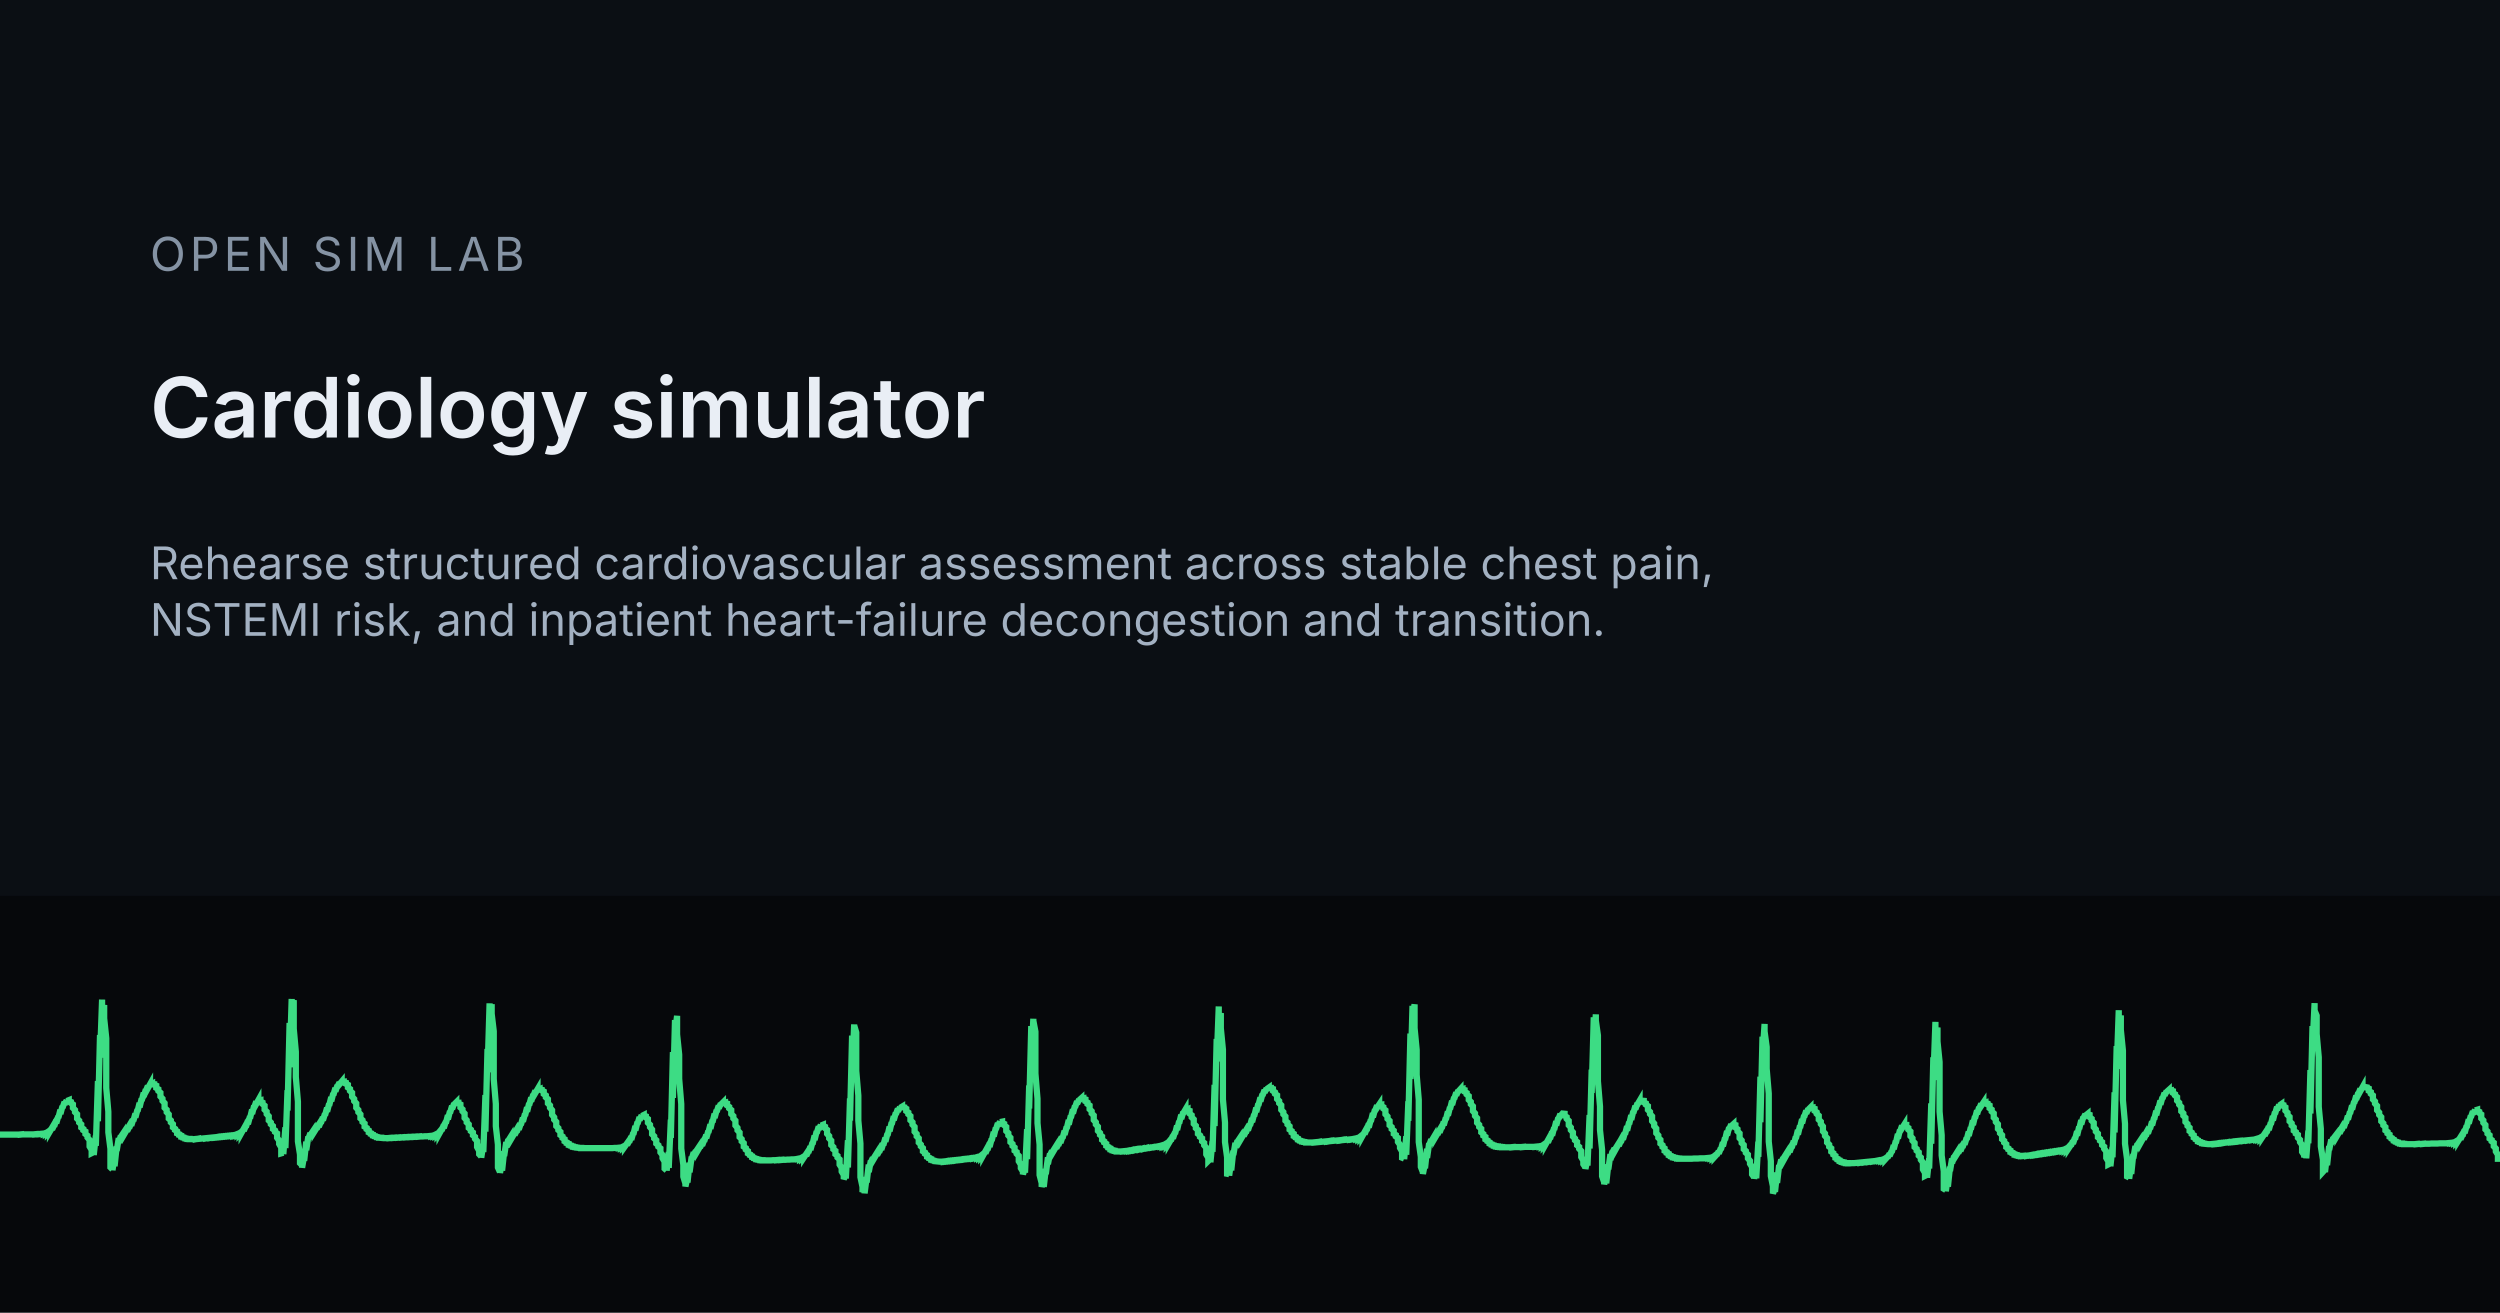
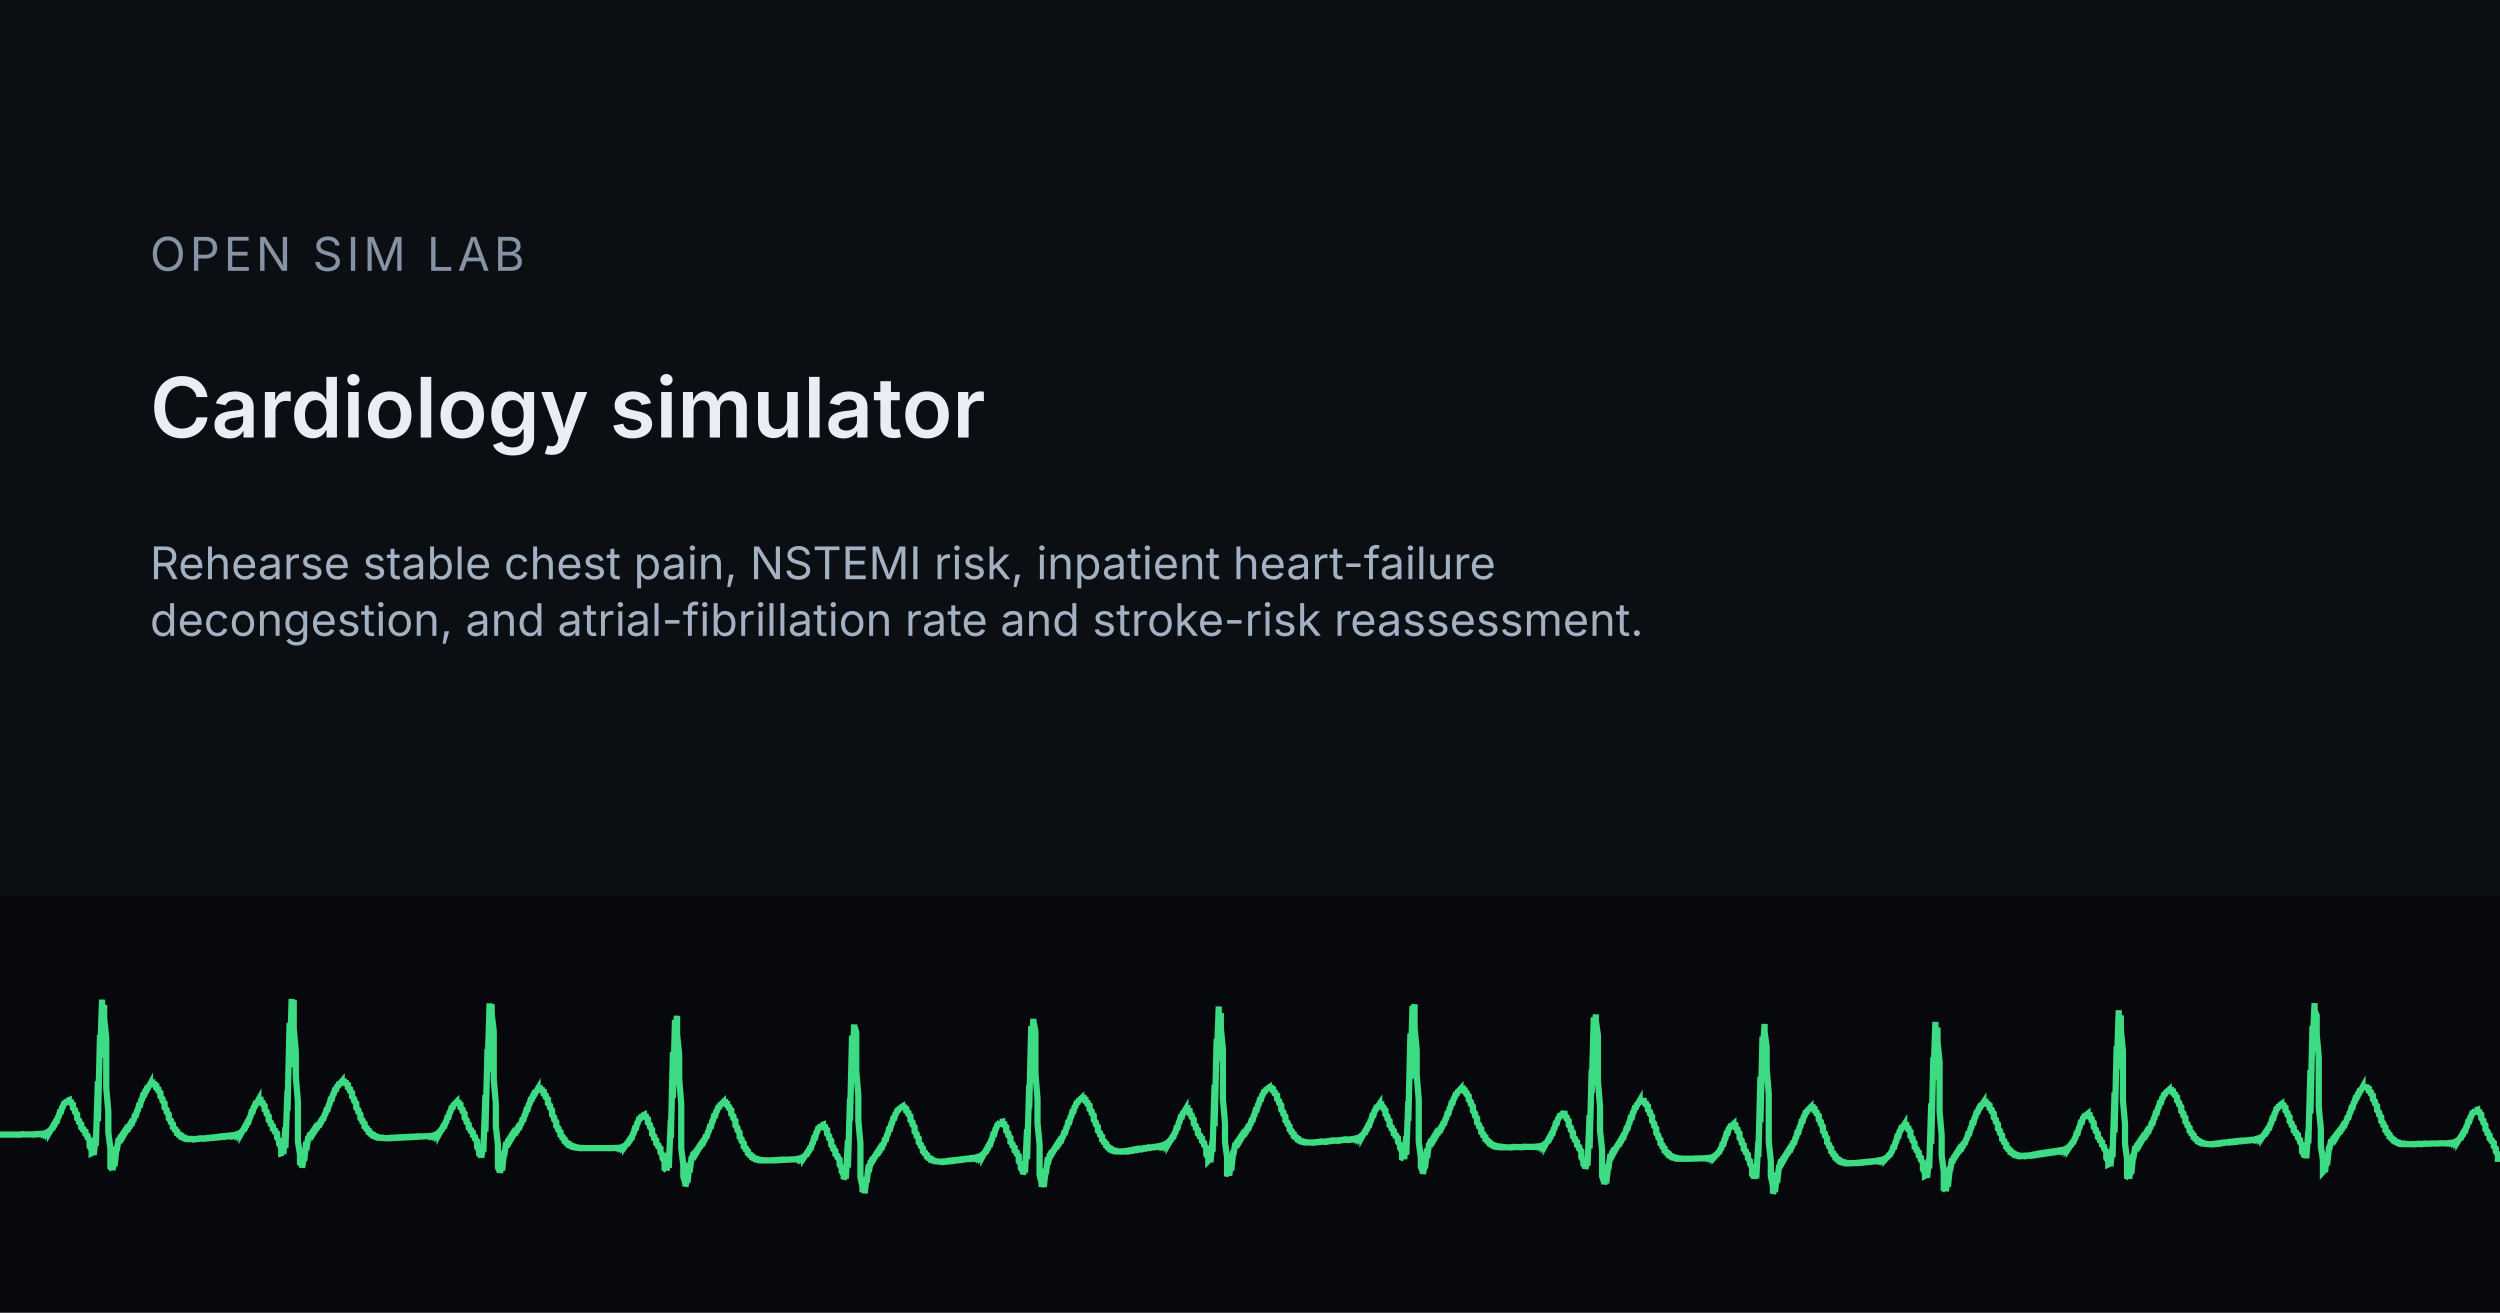
<svg xmlns="http://www.w3.org/2000/svg" width="1200" height="630" viewBox="0 0 1200 630">
  <rect width="1200" height="630" fill="#0B0F14" />
  <rect x="0" y="430" width="1200" height="200" fill="#06080B" />
  <g transform="translate(0 455)">
    <path d="M0 89.6 L0 89.6 L1 89.6 L1 89.6 L2 89.6 L2 89.6 L3 89.6 L3 89.6 L4 89.6 L4 89.6 L5 89.6 L5 89.6 L6 89.6 L6 89.6 L7 89.6 L7 89.6 L8 89.6 L8 89.6 L9 89.6 L9 89.6 L10 89.5 L10 89.6 L11 89.5 L11 89.5 L12 89.5 L12 89.5 L13 89.5 L13 89.5 L14 89.5 L14 89.5 L15 89.5 L15 89.5 L16 89.5 L16 89.5 L17 89.4 L17 89.5 L18 89.4 L18 89.4 L19 89.3 L19 89.4 L20 89.3 L20 89.3 L21 89.1 L21 89.2 L22 88.8 L22 89.0 L23 88.3 L23 88.7 L24 87.6 L24 88.0 L25 86.3 L25 87.2 L26 85.0 L26 85.7 L27 82.6 L27 84.2 L28 80.7 L28 81.6 L29 77.7 L29 79.7 L30 75.9 L30 76.8 L31 73.9 L31 75.1 L32 73.2 L32 73.5 L33 73.1 L33 73.5 L34 73.9 L34 74.4 L35 75.1 L35 76.8 L36 77.8 L36 78.8 L37 79.8 L37 81.9 L38 82.9 L38 83.8 L39 84.7 L39 86.2 L40 86.9 L40 87.5 L41 88.1 L41 89.3 L42 90.1 L42 91.0 L43 92.2 L43 95.3 L44 97.0 L44 98.5 L45 98.0 L45 99.4 L46 90.1 L46 95.0 L47 63.9 L47 83.2 L48 41.8 L48 52.7 L49 24.8 L49 32.7 L50 27.4 L50 33.8 L51 43.4 L51 67.2 L52 78.6 L52 88.5 L53 96.4 L53 105.3 L54 106.3 L54 106.7 L55 99.9 L55 104.8 L56 95.3 L56 97.4 L57 91.3 L57 93.5 L58 90.2 L58 90.7 L59 89.2 L59 89.8 L60 88.4 L60 88.8 L61 87.1 L61 88.0 L62 85.9 L62 86.5 L63 83.9 L63 85.3 L64 82.2 L64 83.1 L65 79.5 L65 81.4 L66 77.5 L66 78.5 L67 74.4 L67 76.5 L68 72.3 L68 73.4 L69 69.5 L69 71.4 L70 67.9 L70 68.7 L71 66.2 L71 67.3 L72 65.5 L72 65.7 L73 65.2 L73 65.3 L74 65.4 L74 65.7 L75 66.1 L75 67.2 L76 67.8 L76 68.6 L77 69.5 L77 71.3 L78 72.4 L78 73.4 L79 74.5 L79 76.7 L80 77.7 L80 78.8 L81 79.9 L81 81.9 L82 82.8 L82 83.7 L83 84.6 L83 86.1 L84 86.8 L84 87.4 L85 88.0 L85 89.0 L86 89.4 L86 89.8 L87 90.1 L87 90.7 L88 90.9 L88 91.1 L89 91.3 L89 91.5 L90 91.6 L90 91.7 L91 91.7 L91 91.8 L92 91.8 L92 91.8 L93 91.8 L93 91.8 L94 91.7 L94 91.8 L95 91.6 L95 91.7 L96 91.6 L96 91.6 L97 91.5 L97 91.5 L98 91.4 L98 91.4 L99 91.3 L99 91.4 L100 91.2 L100 91.2 L101 91.1 L101 91.2 L102 91.0 L102 91.0 L103 90.9 L103 91.0 L104 90.8 L104 90.9 L105 90.7 L105 90.8 L106 90.6 L106 90.7 L107 90.5 L107 90.6 L108 90.4 L108 90.5 L109 90.3 L109 90.4 L110 90.2 L110 90.3 L111 90.1 L111 90.2 L112 90.0 L112 90.1 L113 89.7 L113 89.9 L114 89.5 L114 89.6 L115 88.9 L115 89.3 L116 88.2 L116 88.6 L117 86.8 L117 87.8 L118 85.4 L118 86.1 L119 82.8 L119 84.6 L120 80.8 L120 81.8 L121 77.6 L121 79.7 L122 75.7 L122 76.6 L123 73.7 L123 74.9 L124 73.1 L124 73.3 L125 73.1 L125 73.7 L126 74.2 L126 74.9 L127 75.7 L127 77.6 L128 78.6 L128 79.7 L129 80.8 L129 82.8 L130 83.8 L130 84.6 L131 85.5 L131 86.9 L132 87.6 L132 88.3 L133 89.0 L133 91.1 L134 92.5 L134 94.1 L135 95.8 L135 98.6 L136 98.3 L136 99.0 L137 86.1 L137 96.1 L138 68.3 L138 78.1 L139 36.0 L139 57.3 L140 24.5 L140 28.4 L141 25.1 L141 38.8 L142 49.9 L142 62.0 L143 73.8 L143 92.9 L144 99.2 L144 103.3 L145 104.3 L145 105.5 L146 99.7 L146 102.2 L147 93.0 L147 97.1 L148 90.5 L148 91.6 L149 88.9 L149 89.8 L150 88.3 L150 88.6 L151 87.3 L151 88.0 L152 86.4 L152 86.9 L153 84.8 L153 85.9 L154 83.5 L154 84.2 L155 81.2 L155 82.8 L156 79.5 L156 80.4 L157 76.7 L157 78.6 L158 74.7 L158 75.7 L159 71.6 L159 73.6 L160 69.7 L160 70.7 L161 67.2 L161 68.9 L162 65.9 L162 66.5 L163 64.6 L163 65.4 L164 64.2 L164 64.3 L165 64.2 L165 64.4 L166 64.7 L166 65.2 L167 65.7 L167 67.0 L168 67.7 L168 68.6 L169 69.5 L169 71.4 L170 72.5 L170 73.5 L171 74.6 L171 76.7 L172 77.8 L172 78.8 L173 79.9 L173 81.8 L174 82.7 L174 83.5 L175 84.3 L175 85.8 L176 86.4 L176 87.0 L177 87.6 L177 88.5 L178 88.9 L178 89.3 L179 89.6 L179 90.1 L180 90.3 L180 90.5 L181 90.7 L181 90.9 L182 91.0 L182 91.1 L183 91.1 L183 91.2 L184 91.3 L184 91.3 L185 91.3 L185 91.3 L186 91.3 L186 91.3 L187 91.2 L187 91.3 L188 91.2 L188 91.2 L189 91.1 L189 91.2 L190 91.1 L190 91.1 L191 91.0 L191 91.1 L192 91.0 L192 91.0 L193 90.9 L193 91.0 L194 90.9 L194 90.9 L195 90.8 L195 90.9 L196 90.8 L196 90.8 L197 90.7 L197 90.8 L198 90.7 L198 90.7 L199 90.6 L199 90.7 L200 90.6 L200 90.6 L201 90.5 L201 90.6 L202 90.5 L202 90.5 L203 90.5 L203 90.5 L204 90.4 L204 90.4 L205 90.4 L205 90.4 L206 90.3 L206 90.3 L207 90.2 L207 90.3 L208 90.0 L208 90.1 L209 89.6 L209 89.9 L210 89.2 L210 89.4 L211 88.2 L211 88.9 L212 87.1 L212 87.7 L213 85.0 L213 86.5 L214 83.3 L214 84.2 L215 80.3 L215 82.3 L216 78.3 L216 79.3 L217 75.8 L217 77.4 L218 74.6 L218 75.1 L219 74.1 L219 74.3 L220 74.3 L220 74.6 L221 75.1 L221 76.6 L222 77.5 L222 78.4 L223 79.5 L223 81.6 L224 82.7 L224 83.7 L225 84.7 L225 86.4 L226 87.2 L226 87.9 L227 88.6 L227 89.9 L228 90.7 L228 91.6 L229 92.7 L229 95.6 L230 97.4 L230 99.0 L231 100.1 L231 100.7 L232 94.1 L232 98.0 L233 70.6 L233 88.2 L234 48.5 L234 59.7 L235 26.6 L235 38.3 L236 27.0 L236 31.6 L237 40.0 L237 63.0 L238 74.9 L238 85.6 L239 94.4 L239 105.4 L240 107.6 L240 108.0 L241 102.4 L241 106.9 L242 97.6 L242 99.9 L243 93.2 L243 95.7 L244 91.9 L244 92.5 L245 90.9 L245 91.5 L246 90.2 L246 90.6 L247 88.9 L247 89.8 L248 87.8 L248 88.4 L249 85.8 L249 87.2 L250 84.2 L250 85.0 L251 81.5 L251 83.4 L252 79.6 L252 80.6 L253 76.5 L253 78.6 L254 74.5 L254 75.5 L255 71.8 L255 73.6 L256 70.2 L256 71.0 L257 68.5 L257 69.6 L258 67.9 L258 68.2 L259 67.8 L259 67.9 L260 68.1 L260 68.4 L261 68.9 L261 70.1 L262 70.8 L262 71.7 L263 72.6 L263 74.6 L264 75.6 L264 76.7 L265 77.9 L265 80.1 L266 81.3 L266 82.4 L267 83.5 L267 85.5 L268 86.5 L268 87.4 L269 88.3 L269 89.8 L270 90.5 L270 91.2 L271 91.8 L271 92.8 L272 93.3 L272 93.7 L273 94.0 L273 94.6 L274 94.8 L274 95.0 L275 95.2 L275 95.5 L276 95.6 L276 95.7 L277 95.8 L277 95.9 L278 96.0 L278 96.0 L279 96.0 L279 96.1 L280 96.1 L280 96.1 L281 96.1 L281 96.1 L282 96.1 L282 96.1 L283 96.1 L283 96.1 L284 96.1 L284 96.1 L285 96.1 L285 96.1 L286 96.1 L286 96.1 L287 96.1 L287 96.1 L288 96.1 L288 96.1 L289 96.1 L289 96.1 L290 96.1 L290 96.1 L291 96.1 L291 96.1 L292 96.1 L292 96.1 L293 96.1 L293 96.1 L294 96.1 L294 96.1 L295 96.0 L295 96.0 L296 96.0 L296 96.0 L297 95.9 L297 96.0 L298 95.8 L298 95.9 L299 95.4 L299 95.7 L300 94.9 L300 95.2 L301 93.8 L301 94.6 L302 92.7 L302 93.3 L303 90.5 L303 92.1 L304 88.6 L304 89.6 L305 85.5 L305 87.6 L306 83.5 L306 84.5 L307 81.2 L307 82.7 L308 80.3 L308 80.7 L309 80.2 L309 80.4 L310 80.8 L310 81.4 L311 82.1 L311 83.9 L312 84.9 L312 86.0 L313 87.2 L313 89.4 L314 90.4 L314 91.4 L315 92.3 L315 93.9 L316 94.7 L316 95.4 L317 96.2 L317 98.1 L318 99.4 L318 100.9 L319 102.6 L319 105.9 L320 106.8 L320 106.9 L321 98.0 L321 105.6 L322 82.4 L322 91.2 L323 50.0 L323 72.0 L324 34.6 L324 40.8 L325 32.6 L325 41.5 L326 51.2 L326 62.8 L327 74.9 L327 96.3 L328 104.2 L328 109.8 L329 113.1 L329 114.5 L330 110.3 L330 112.6 L331 103.1 L331 107.7 L332 100.2 L332 101.4 L333 98.1 L333 99.3 L334 97.4 L334 97.8 L335 96.3 L335 97.1 L336 95.4 L336 95.9 L337 93.6 L337 94.9 L338 92.2 L338 92.9 L339 89.7 L339 91.4 L340 87.8 L340 88.7 L341 84.7 L341 86.8 L342 82.6 L342 83.7 L343 79.6 L343 81.6 L344 77.8 L344 78.7 L345 75.7 L345 77.0 L346 74.7 L346 75.2 L347 74.2 L347 74.4 L348 74.2 L348 74.4 L349 74.7 L349 75.6 L350 76.3 L350 77.0 L351 77.8 L351 79.7 L352 80.7 L352 81.8 L353 82.9 L353 85.2 L354 86.4 L354 87.5 L355 88.6 L355 90.8 L356 91.8 L356 92.8 L357 93.7 L357 95.4 L358 96.1 L358 96.8 L359 97.5 L359 98.6 L360 99.1 L360 99.5 L361 99.9 L361 100.5 L362 100.8 L362 101.0 L363 101.2 L363 101.5 L364 101.6 L364 101.7 L365 101.8 L365 101.9 L366 101.9 L366 102.0 L367 102.0 L367 102.0 L368 102.0 L368 102.0 L369 102.0 L369 102.0 L370 102.0 L370 102.0 L371 101.9 L371 101.9 L372 101.9 L372 101.9 L373 101.8 L373 101.9 L374 101.8 L374 101.8 L375 101.7 L375 101.8 L376 101.7 L376 101.7 L377 101.7 L377 101.7 L378 101.6 L378 101.6 L379 101.6 L379 101.6 L380 101.5 L380 101.5 L381 101.5 L381 101.5 L382 101.4 L382 101.4 L383 101.2 L383 101.3 L384 101.1 L384 101.2 L385 100.6 L385 100.9 L386 100.1 L386 100.4 L387 98.9 L387 99.8 L388 97.7 L388 98.3 L389 95.3 L389 97.0 L390 93.3 L390 94.3 L391 90.1 L391 92.2 L392 88.0 L392 89.0 L393 85.7 L393 87.1 L394 85.0 L394 85.3 L395 84.9 L395 85.3 L396 85.8 L396 86.5 L397 87.3 L397 89.2 L398 90.3 L398 91.4 L399 92.5 L399 94.6 L400 95.6 L400 96.6 L401 97.4 L401 99.0 L402 99.8 L402 100.6 L403 101.5 L403 104.0 L404 105.6 L404 107.3 L405 109.0 L405 111.0 L406 108.9 L406 110.7 L407 92.3 L407 105.4 L408 72.2 L408 82.9 L409 42.1 L409 60.9 L410 36.7 L410 37.2 L411 40.6 L411 59.0 L412 70.9 L412 82.9 L413 93.9 L413 110.0 L414 114.7 L414 117.2 L415 115.0 L415 117.8 L416 110.0 L416 112.6 L417 104.0 L417 107.6 L418 102.1 L418 102.9 L419 100.7 L419 101.5 L420 99.9 L420 100.3 L421 98.6 L421 99.5 L422 97.5 L422 98.1 L423 95.5 L423 96.9 L424 93.8 L424 94.7 L425 91.1 L425 93.0 L426 89.0 L426 90.1 L427 85.8 L427 88.0 L428 83.7 L428 84.8 L429 80.8 L429 82.7 L430 79.1 L430 79.9 L431 77.2 L431 78.4 L432 76.5 L432 76.8 L433 76.2 L433 76.3 L434 76.5 L434 76.7 L435 77.2 L435 78.3 L436 79.0 L436 79.8 L437 80.7 L437 82.7 L438 83.7 L438 84.8 L439 85.9 L439 88.2 L440 89.3 L440 90.4 L441 91.4 L441 93.4 L442 94.4 L442 95.2 L443 96.1 L443 97.6 L444 98.2 L444 98.8 L445 99.4 L445 100.3 L446 100.7 L446 101.0 L447 101.3 L447 101.8 L448 102.0 L448 102.1 L449 102.3 L449 102.4 L450 102.5 L450 102.5 L451 102.6 L451 102.6 L452 102.6 L452 102.6 L453 102.5 L453 102.6 L454 102.4 L454 102.5 L455 102.3 L455 102.4 L456 102.2 L456 102.3 L457 102.1 L457 102.2 L458 102.0 L458 102.1 L459 101.9 L459 102.0 L460 101.8 L460 101.8 L461 101.6 L461 101.7 L462 101.5 L462 101.6 L463 101.4 L463 101.5 L464 101.3 L464 101.3 L465 101.1 L465 101.2 L466 101.0 L466 101.1 L467 100.9 L467 101.0 L468 100.7 L468 100.8 L469 100.5 L469 100.7 L470 100.2 L470 100.4 L471 99.6 L471 100.1 L472 99.0 L472 99.4 L473 97.6 L473 98.6 L474 96.3 L474 97.0 L475 93.7 L475 95.5 L476 91.6 L476 92.6 L477 88.3 L477 90.5 L478 86.3 L478 87.2 L479 84.1 L479 85.4 L480 83.4 L480 83.6 L481 83.4 L481 83.9 L482 84.4 L482 85.1 L483 85.9 L483 87.9 L484 88.9 L484 90.0 L485 91.1 L485 93.2 L486 94.1 L486 95.0 L487 95.8 L487 97.3 L488 98.0 L488 98.8 L489 99.8 L489 102.4 L490 104.0 L490 105.7 L491 107.3 L491 108.7 L492 105.6 L492 107.9 L493 87.0 L493 101.4 L494 66.0 L494 77.1 L495 37.5 L495 54.8 L496 34.0 L496 34.9 L497 40.2 L497 60.3 L498 72.4 L498 84.1 L499 94.4 L499 109.0 L500 112.9 L500 114.7 L501 111.2 L501 114.7 L502 106.1 L502 108.6 L503 100.5 L503 103.8 L504 98.7 L504 99.5 L505 97.4 L505 98.2 L506 96.6 L506 97.0 L507 95.3 L507 96.2 L508 94.2 L508 94.8 L509 92.2 L509 93.6 L510 90.6 L510 91.4 L511 87.8 L511 89.7 L512 85.8 L512 86.8 L513 82.6 L513 84.8 L514 80.5 L514 81.6 L515 77.5 L515 79.5 L516 75.7 L516 76.6 L517 73.6 L517 74.9 L518 72.7 L518 73.1 L519 72.2 L519 72.4 L520 72.2 L520 72.4 L521 72.7 L521 73.6 L522 74.2 L522 74.9 L523 75.6 L523 77.4 L524 78.4 L524 79.4 L525 80.4 L525 82.6 L526 83.7 L526 84.7 L527 85.8 L527 87.8 L528 88.8 L528 89.7 L529 90.5 L529 92.1 L530 92.8 L530 93.4 L531 94.0 L531 95.0 L532 95.5 L532 95.9 L533 96.2 L533 96.8 L534 97.0 L534 97.2 L535 97.3 L535 97.5 L536 97.6 L536 97.7 L537 97.7 L537 97.7 L538 97.7 L538 97.7 L539 97.6 L539 97.7 L540 97.6 L540 97.6 L541 97.4 L541 97.5 L542 97.3 L542 97.4 L543 97.1 L543 97.3 L544 97.0 L544 97.1 L545 96.8 L545 97.0 L546 96.7 L546 96.8 L547 96.6 L547 96.7 L548 96.4 L548 96.5 L549 96.3 L549 96.4 L550 96.1 L550 96.2 L551 96.0 L551 96.1 L552 95.9 L552 95.9 L553 95.7 L553 95.8 L554 95.6 L554 95.6 L555 95.4 L555 95.5 L556 95.3 L556 95.3 L557 95.0 L557 95.2 L558 94.9 L558 95.0 L559 94.4 L559 94.7 L560 94.0 L560 94.3 L561 93.1 L561 93.8 L562 92.1 L562 92.6 L563 90.1 L563 91.5 L564 88.4 L564 89.3 L565 85.3 L565 87.4 L566 83.1 L566 84.2 L567 80.1 L567 82.1 L568 78.7 L568 79.3 L569 77.6 L569 78.1 L570 77.6 L570 77.9 L571 78.2 L571 79.5 L572 80.3 L572 81.3 L573 82.3 L573 84.4 L574 85.4 L574 86.5 L575 87.4 L575 89.2 L576 90.0 L576 90.7 L577 91.4 L577 92.8 L578 93.6 L578 94.7 L579 95.9 L579 99.1 L580 100.8 L580 102.2 L581 101.2 L581 102.9 L582 92.7 L582 97.9 L583 65.7 L583 85.5 L584 43.7 L584 54.5 L585 28.1 L585 34.9 L586 31.3 L586 38.6 L587 48.8 L587 72.7 L588 83.8 L588 93.2 L589 100.5 L589 108.4 L590 108.6 L590 109.3 L591 101.8 L591 106.8 L592 97.3 L592 99.4 L593 93.6 L593 95.7 L594 92.5 L594 93.0 L595 91.5 L595 92.2 L596 90.7 L596 91.1 L597 89.4 L597 90.3 L598 88.2 L598 88.8 L599 86.1 L599 87.6 L600 84.5 L600 85.3 L601 81.8 L601 83.6 L602 79.8 L602 80.8 L603 76.7 L603 78.8 L604 74.7 L604 75.7 L605 71.8 L605 73.7 L606 70.1 L606 70.9 L607 68.2 L607 69.4 L608 67.4 L608 67.8 L609 67.1 L609 67.2 L610 67.2 L610 67.4 L611 67.7 L611 68.6 L612 69.3 L612 70.0 L613 70.7 L613 72.5 L614 73.5 L614 74.5 L615 75.5 L615 77.7 L616 78.8 L616 79.8 L617 80.9 L617 82.9 L618 83.8 L618 84.7 L619 85.6 L619 87.2 L620 87.9 L620 88.6 L621 89.2 L621 90.3 L622 90.7 L622 91.1 L623 91.5 L623 92.1 L624 92.4 L624 92.6 L625 92.8 L625 93.0 L626 93.1 L626 93.2 L627 93.3 L627 93.4 L628 93.4 L628 93.4 L629 93.4 L629 93.4 L630 93.4 L630 93.4 L631 93.3 L631 93.4 L632 93.3 L632 93.3 L633 93.1 L633 93.2 L634 93.1 L634 93.1 L635 93.0 L635 93.0 L636 92.9 L636 92.9 L637 92.8 L637 92.9 L638 92.7 L638 92.8 L639 92.6 L639 92.7 L640 92.6 L640 92.6 L641 92.5 L641 92.5 L642 92.4 L642 92.4 L643 92.3 L643 92.4 L644 92.2 L644 92.3 L645 92.1 L645 92.2 L646 92.1 L646 92.1 L647 92.0 L647 92.0 L648 91.9 L648 92.0 L649 91.8 L649 91.9 L650 91.7 L650 91.7 L651 91.4 L651 91.6 L652 91.2 L652 91.3 L653 90.5 L653 91.0 L654 89.9 L654 90.2 L655 88.4 L655 89.4 L656 87.0 L656 87.7 L657 84.4 L657 86.2 L658 82.4 L658 83.4 L659 79.3 L659 81.3 L660 77.5 L660 78.3 L661 75.6 L661 76.7 L662 75.2 L662 75.3 L663 75.2 L663 75.8 L664 76.4 L664 77.1 L665 77.9 L665 79.8 L666 80.9 L666 82.0 L667 83.0 L667 85.1 L668 86.0 L668 86.9 L669 87.7 L669 89.2 L670 89.8 L670 90.5 L671 91.2 L671 93.1 L672 94.5 L672 96.0 L673 97.7 L673 100.7 L674 101.1 L674 101.4 L675 90.4 L675 99.3 L676 73.6 L676 83.0 L677 41.1 L677 62.9 L678 27.8 L678 32.7 L679 27.1 L679 38.5 L680 49.0 L680 60.9 L681 72.9 L681 93.2 L682 100.3 L682 105.1 L683 107.7 L683 108.5 L684 103.4 L684 105.8 L685 96.4 L685 100.8 L686 93.7 L686 94.8 L687 91.9 L687 92.9 L688 91.2 L688 91.5 L689 90.1 L689 90.8 L690 89.1 L690 89.6 L691 87.3 L691 88.6 L692 85.9 L692 86.7 L693 83.4 L693 85.1 L694 81.5 L694 82.5 L695 78.5 L695 80.5 L696 76.4 L696 77.4 L697 73.4 L697 75.4 L698 71.6 L698 72.5 L699 69.4 L699 70.8 L700 68.4 L700 68.9 L701 67.8 L701 68.1 L702 67.8 L702 67.9 L703 68.2 L703 69.0 L704 69.6 L704 70.3 L705 71.1 L705 72.9 L706 73.9 L706 75.0 L707 76.0 L707 78.3 L708 79.4 L708 80.6 L709 81.7 L709 83.9 L710 84.9 L710 85.9 L711 86.8 L711 88.5 L712 89.3 L712 90.1 L713 90.7 L713 91.9 L714 92.4 L714 92.8 L715 93.3 L715 93.9 L716 94.2 L716 94.5 L717 94.7 L717 95.0 L718 95.1 L718 95.3 L719 95.3 L719 95.5 L720 95.5 L720 95.6 L721 95.6 L721 95.7 L722 95.7 L722 95.7 L723 95.7 L723 95.7 L724 95.7 L724 95.7 L725 95.7 L725 95.7 L726 95.6 L726 95.7 L727 95.6 L727 95.6 L728 95.6 L728 95.6 L729 95.6 L729 95.6 L730 95.6 L730 95.6 L731 95.5 L731 95.6 L732 95.5 L732 95.5 L733 95.5 L733 95.5 L734 95.5 L734 95.5 L735 95.5 L735 95.5 L736 95.5 L736 95.5 L737 95.4 L737 95.5 L738 95.4 L738 95.4 L739 95.2 L739 95.3 L740 95.0 L740 95.1 L741 94.4 L741 94.9 L742 93.8 L742 94.1 L743 92.3 L743 93.4 L744 90.9 L744 91.7 L745 88.3 L745 90.1 L746 86.2 L746 87.3 L747 83.2 L747 85.2 L748 81.4 L748 82.2 L749 79.7 L749 80.7 L750 79.5 L750 79.5 L751 79.6 L751 80.5 L752 81.2 L752 82.0 L753 83.0 L753 85.1 L754 86.2 L754 87.4 L755 88.5 L755 90.5 L756 91.5 L756 92.3 L757 93.1 L757 94.7 L758 95.5 L758 96.4 L759 97.5 L759 100.4 L760 102.1 L760 103.8 L761 105.3 L761 106.1 L762 101.4 L762 104.5 L763 80.2 L763 96.3 L764 58.4 L764 69.6 L765 33.3 L765 47.7 L766 31.9 L766 34.9 L767 42.0 L767 64.0 L768 76.1 L768 87.4 L769 96.9 L769 109.6 L770 112.5 L770 113.5 L771 108.9 L771 113.0 L772 103.9 L772 106.3 L773 99.0 L773 101.8 L774 97.5 L774 98.1 L775 96.2 L775 97.0 L776 95.4 L776 95.8 L777 94.0 L777 95.0 L778 92.7 L778 93.4 L779 90.4 L779 92.0 L780 88.6 L780 89.5 L781 85.6 L781 87.7 L782 83.5 L782 84.6 L783 80.3 L783 82.5 L784 78.3 L784 79.3 L785 75.8 L785 77.4 L786 74.5 L786 75.1 L787 73.4 L787 74.0 L788 73.3 L788 73.3 L789 73.4 L789 74.1 L790 74.6 L790 75.2 L791 75.9 L791 77.7 L792 78.7 L792 79.7 L793 80.8 L793 83.1 L794 84.3 L794 85.5 L795 86.7 L795 88.9 L796 90.0 L796 91.1 L797 92.1 L797 93.9 L798 94.7 L798 95.5 L799 96.2 L799 97.4 L800 97.9 L800 98.4 L801 98.8 L801 99.5 L802 99.8 L802 100.1 L803 100.3 L803 100.6 L804 100.7 L804 100.8 L805 100.9 L805 101.1 L806 101.1 L806 101.2 L807 101.2 L807 101.2 L808 101.2 L808 101.2 L809 101.2 L809 101.2 L810 101.2 L810 101.2 L811 101.2 L811 101.2 L812 101.2 L812 101.2 L813 101.1 L813 101.1 L814 101.1 L814 101.1 L815 101.1 L815 101.1 L816 101.0 L816 101.0 L817 101.0 L817 101.0 L818 101.0 L818 101.0 L819 100.9 L819 100.9 L820 100.8 L820 100.9 L821 100.7 L821 100.8 L822 100.4 L822 100.6 L823 99.8 L823 100.3 L824 99.2 L824 99.5 L825 97.6 L825 98.7 L826 96.1 L826 96.9 L827 93.3 L827 95.2 L828 91.1 L828 92.2 L829 87.9 L829 90.0 L830 86.1 L830 87.0 L831 84.7 L831 85.5 L832 84.6 L832 84.7 L833 85.0 L833 86.2 L834 87.0 L834 88.0 L835 89.0 L835 91.3 L836 92.4 L836 93.6 L837 94.6 L837 96.6 L838 97.5 L838 98.3 L839 99.2 L839 101.0 L840 102.2 L840 103.6 L841 105.2 L841 108.7 L842 110.1 L842 110.8 L843 105.6 L843 110.6 L844 93.0 L844 100.3 L845 61.8 L845 83.7 L846 42.6 L846 51.2 L847 36.5 L847 40.1 L848 47.6 L848 58.0 L849 69.9 L849 93.0 L850 102.3 L850 109.5 L851 114.4 L851 117.9 L852 115.3 L852 117.1 L853 107.8 L853 112.8 L854 104.2 L854 105.8 L855 101.6 L855 103.0 L856 100.7 L856 101.1 L857 99.5 L857 100.3 L858 98.5 L858 99.0 L859 96.7 L859 98.0 L860 95.2 L860 96.0 L861 92.6 L861 94.4 L862 90.6 L862 91.6 L863 87.4 L863 89.6 L864 85.3 L864 86.4 L865 82.2 L865 84.2 L866 80.3 L866 81.2 L867 78.1 L867 79.5 L868 77.2 L868 77.6 L869 76.6 L869 76.9 L870 76.7 L870 76.9 L871 77.2 L871 78.2 L872 78.9 L872 79.6 L873 80.5 L873 82.4 L874 83.4 L874 84.5 L875 85.7 L875 88.0 L876 89.1 L876 90.2 L877 91.3 L877 93.4 L878 94.4 L878 95.4 L879 96.2 L879 97.8 L880 98.5 L880 99.2 L881 99.8 L881 100.8 L882 101.2 L882 101.6 L883 101.9 L883 102.4 L884 102.6 L884 102.8 L885 102.9 L885 103.1 L886 103.2 L886 103.3 L887 103.3 L887 103.4 L888 103.4 L888 103.4 L889 103.3 L889 103.3 L890 103.3 L890 103.3 L891 103.2 L891 103.2 L892 103.1 L892 103.1 L893 103.0 L893 103.1 L894 102.9 L894 102.9 L895 102.8 L895 102.9 L896 102.7 L896 102.7 L897 102.6 L897 102.7 L898 102.5 L898 102.5 L899 102.4 L899 102.5 L900 102.3 L900 102.3 L901 102.1 L901 102.2 L902 102.0 L902 102.1 L903 101.8 L903 102.0 L904 101.5 L904 101.7 L905 101.0 L905 101.4 L906 100.3 L906 100.7 L907 98.8 L907 99.9 L908 97.5 L908 98.2 L909 94.7 L909 96.6 L910 92.6 L910 93.7 L911 89.3 L911 91.5 L912 87.3 L912 88.2 L913 85.3 L913 86.5 L914 84.9 L914 85.0 L915 85.0 L915 85.8 L916 86.4 L916 87.2 L917 88.1 L917 90.3 L918 91.4 L918 92.5 L919 93.6 L919 95.6 L920 96.5 L920 97.3 L921 98.1 L921 99.7 L922 100.6 L922 101.7 L923 103.0 L923 106.3 L924 108.0 L924 109.4 L925 108.9 L925 110.3 L926 101.0 L926 105.9 L927 74.6 L927 94.0 L928 52.5 L928 63.4 L929 35.5 L929 43.4 L930 38.2 L930 44.9 L931 54.8 L931 78.6 L932 89.9 L932 99.6 L933 107.2 L933 115.6 L934 116.2 L934 116.8 L935 109.6 L935 114.6 L936 105.0 L936 107.1 L937 101.1 L937 103.3 L938 99.9 L938 100.4 L939 98.8 L939 99.5 L940 97.9 L940 98.4 L941 96.4 L941 97.5 L942 95.1 L942 95.8 L943 92.9 L943 94.4 L944 91.1 L944 92.0 L945 88.2 L945 90.2 L946 86.1 L946 87.1 L947 82.8 L947 85.0 L948 80.8 L948 81.8 L949 78.0 L949 79.8 L950 76.4 L950 77.2 L951 74.8 L951 75.8 L952 74.3 L952 74.5 L953 74.2 L953 74.4 L954 74.7 L954 75.1 L955 75.6 L955 76.9 L956 77.6 L956 78.5 L957 79.4 L957 81.4 L958 82.4 L958 83.5 L959 84.6 L959 86.8 L960 87.8 L960 88.9 L961 89.9 L961 91.8 L962 92.6 L962 93.4 L963 94.2 L963 95.6 L964 96.2 L964 96.7 L965 97.2 L965 98.0 L966 98.3 L966 98.6 L967 98.9 L967 99.3 L968 99.4 L968 99.6 L969 99.7 L969 99.8 L970 99.8 L970 99.9 L971 99.8 L971 99.9 L972 99.8 L972 99.8 L973 99.7 L973 99.8 L974 99.6 L974 99.6 L975 99.4 L975 99.5 L976 99.3 L976 99.4 L977 99.1 L977 99.3 L978 99.0 L978 99.1 L979 98.8 L979 99.0 L980 98.7 L980 98.8 L981 98.5 L981 98.7 L982 98.4 L982 98.5 L983 98.2 L983 98.4 L984 98.1 L984 98.2 L985 97.9 L985 98.1 L986 97.8 L986 97.9 L987 97.6 L987 97.8 L988 97.5 L988 97.6 L989 97.3 L989 97.4 L990 97.1 L990 97.2 L991 96.7 L991 97.0 L992 96.3 L992 96.6 L993 95.5 L993 96.1 L994 94.6 L994 95.1 L995 92.7 L995 94.0 L996 91.0 L996 91.9 L997 88.0 L997 90.1 L998 85.8 L998 86.9 L999 82.7 L999 84.7 L1000 81.1 L1000 81.8 L1001 79.8 L1001 80.5 L1002 79.7 L1002 79.8 L1003 80.1 L1003 81.2 L1004 82.0 L1004 82.9 L1005 83.9 L1005 86.0 L1006 87.1 L1006 88.1 L1007 89.1 L1007 90.9 L1008 91.7 L1008 92.5 L1009 93.2 L1009 94.6 L1010 95.4 L1010 96.4 L1011 97.7 L1011 100.8 L1012 102.5 L1012 103.9 L1013 103.4 L1013 104.8 L1014 95.6 L1014 100.5 L1015 69.3 L1015 88.6 L1016 47.1 L1016 58.1 L1017 29.9 L1017 38.0 L1018 32.4 L1018 39.3 L1019 49.3 L1019 73.1 L1020 84.4 L1020 94.0 L1021 101.5 L1021 109.7 L1022 110.2 L1022 110.8 L1023 103.5 L1023 108.5 L1024 98.9 L1024 101.0 L1025 95.1 L1025 97.3 L1026 94.0 L1026 94.5 L1027 93.0 L1027 93.7 L1028 92.2 L1028 92.6 L1029 90.8 L1029 91.8 L1030 89.7 L1030 90.3 L1031 87.6 L1031 89.1 L1032 86.0 L1032 86.9 L1033 83.3 L1033 85.2 L1034 81.3 L1034 82.3 L1035 78.2 L1035 80.3 L1036 76.2 L1036 77.2 L1037 73.3 L1037 75.2 L1038 71.6 L1038 72.4 L1039 69.6 L1039 70.8 L1040 68.7 L1040 69.1 L1041 68.2 L1041 68.4 L1042 68.3 L1042 68.4 L1043 68.7 L1043 69.6 L1044 70.2 L1044 70.8 L1045 71.6 L1045 73.3 L1046 74.3 L1046 75.2 L1047 76.3 L1047 78.4 L1048 79.4 L1048 80.5 L1049 81.5 L1049 83.5 L1050 84.5 L1050 85.4 L1051 86.3 L1051 87.9 L1052 88.6 L1052 89.3 L1053 89.9 L1053 91.0 L1054 91.5 L1054 91.9 L1055 92.3 L1055 92.9 L1056 93.1 L1056 93.3 L1057 93.5 L1057 93.8 L1058 93.9 L1058 94.0 L1059 94.1 L1059 94.1 L1060 94.2 L1060 94.2 L1061 94.2 L1061 94.2 L1062 94.1 L1062 94.1 L1063 94.0 L1063 94.1 L1064 93.9 L1064 94.0 L1065 93.8 L1065 93.9 L1066 93.7 L1066 93.8 L1067 93.6 L1067 93.7 L1068 93.5 L1068 93.5 L1069 93.3 L1069 93.4 L1070 93.3 L1070 93.3 L1071 93.1 L1071 93.2 L1072 93.0 L1072 93.1 L1073 92.9 L1073 93.0 L1074 92.8 L1074 92.9 L1075 92.7 L1075 92.8 L1076 92.6 L1076 92.6 L1077 92.5 L1077 92.6 L1078 92.4 L1078 92.4 L1079 92.3 L1079 92.4 L1080 92.2 L1080 92.2 L1081 92.1 L1081 92.2 L1082 92.0 L1082 92.0 L1083 91.7 L1083 91.9 L1084 91.5 L1084 91.6 L1085 91.0 L1085 91.4 L1086 90.5 L1086 90.7 L1087 89.2 L1087 90.1 L1088 88.1 L1088 88.7 L1089 85.7 L1089 87.4 L1090 83.8 L1090 84.8 L1091 80.7 L1091 82.8 L1092 78.7 L1092 79.7 L1093 76.3 L1093 77.8 L1094 75.3 L1094 75.7 L1095 75.0 L1095 75.1 L1096 75.4 L1096 75.9 L1097 76.5 L1097 78.1 L1098 79.1 L1098 80.1 L1099 81.1 L1099 83.2 L1100 84.2 L1100 85.2 L1101 86.1 L1101 87.7 L1102 88.4 L1102 89.1 L1103 89.7 L1103 91.1 L1104 92.1 L1104 93.2 L1105 94.6 L1105 97.9 L1106 99.4 L1106 100.6 L1107 97.9 L1107 101.0 L1108 87.7 L1108 93.8 L1109 58.6 L1109 79.5 L1110 37.5 L1110 47.4 L1111 26.5 L1111 30.1 L1112 32.5 L1112 41.3 L1113 52.5 L1113 76.3 L1114 86.8 L1114 95.3 L1115 101.6 L1115 107.5 L1116 106.4 L1116 107.6 L1117 99.2 L1117 104.3 L1118 95.1 L1118 97.0 L1119 92.0 L1119 93.7 L1120 91.1 L1120 91.5 L1121 90.2 L1121 90.8 L1122 89.4 L1122 89.8 L1123 88.1 L1123 89.0 L1124 86.9 L1124 87.5 L1125 84.9 L1125 86.3 L1126 83.3 L1126 84.1 L1127 80.6 L1127 82.4 L1128 78.6 L1128 79.6 L1129 75.6 L1129 77.6 L1130 73.6 L1130 74.6 L1131 70.9 L1131 72.7 L1132 69.4 L1132 70.1 L1133 67.6 L1133 68.7 L1134 66.9 L1134 67.2 L1135 66.7 L1135 66.7 L1136 66.9 L1136 67.1 L1137 67.5 L1137 68.6 L1138 69.2 L1138 70.0 L1139 70.8 L1139 72.7 L1140 73.7 L1140 74.7 L1141 75.8 L1141 77.9 L1142 79.0 L1142 80.1 L1143 81.2 L1143 83.2 L1144 84.2 L1144 85.1 L1145 86.0 L1145 87.6 L1146 88.3 L1146 89.0 L1147 89.6 L1147 90.7 L1148 91.2 L1148 91.6 L1149 92.0 L1149 92.6 L1150 92.9 L1150 93.1 L1151 93.3 L1151 93.6 L1152 93.8 L1152 93.9 L1153 93.9 L1153 94.1 L1154 94.1 L1154 94.2 L1155 94.2 L1155 94.2 L1156 94.2 L1156 94.2 L1157 94.2 L1157 94.2 L1158 94.2 L1158 94.2 L1159 94.2 L1159 94.2 L1160 94.1 L1160 94.2 L1161 94.1 L1161 94.1 L1162 94.1 L1162 94.1 L1163 94.0 L1163 94.1 L1164 94.0 L1164 94.0 L1165 94.0 L1165 94.0 L1166 94.0 L1166 94.0 L1167 93.9 L1167 93.9 L1168 93.9 L1168 93.9 L1169 93.9 L1169 93.9 L1170 93.9 L1170 93.9 L1171 93.8 L1171 93.8 L1172 93.8 L1172 93.8 L1173 93.8 L1173 93.8 L1174 93.8 L1174 93.8 L1175 93.7 L1175 93.7 L1176 93.6 L1176 93.7 L1177 93.5 L1177 93.6 L1178 93.3 L1178 93.4 L1179 92.8 L1179 93.2 L1180 92.2 L1180 92.5 L1181 90.9 L1181 91.9 L1182 89.7 L1182 90.3 L1183 87.3 L1183 88.9 L1184 85.3 L1184 86.3 L1185 82.3 L1185 84.3 L1186 80.5 L1186 81.4 L1187 78.4 L1187 79.7 L1188 77.8 L1188 78.0 L1189 77.7 L1189 78.1 L1190 78.6 L1190 79.2 L1191 79.9 L1191 81.8 L1192 82.8 L1192 83.9 L1193 85.0 L1193 87.1 L1194 88.1 L1194 89.1 L1195 89.9 L1195 91.5 L1196 92.2 L1196 92.8 L1197 93.5 L1197 95.2 L1198 96.3 L1198 97.7 L1199 99.3 L1199 102.7" fill="none" stroke="#3DDC84" stroke-width="3" />
  </g>
  <text x="72" y="130" font-family="Inter, system-ui, sans-serif" font-size="22.4" letter-spacing="2" fill="#8593A4">OPEN SIM LAB</text>
  <text x="72" y="210" font-family="Inter, system-ui, sans-serif" font-size="40" font-weight="600" fill="#E9EEF5">Cardiology simulator</text>
-   <text x="72" y="278" font-family="Inter, system-ui, sans-serif" font-size="21.6" fill="#A3B1C2">Rehearse structured cardiovascular assessment across stable chest pain,</text>
-   <text x="72" y="305.2" font-family="Inter, system-ui, sans-serif" font-size="21.6" fill="#A3B1C2">NSTEMI risk, and inpatient heart-failure decongestion and transition.</text>
+   <text x="72" y="278" font-family="Inter, system-ui, sans-serif" font-size="21.6" fill="#A3B1C2">Rehearse stable chest pain, NSTEMI risk, inpatient heart-failure</text>
+   <text x="72" y="305.2" font-family="Inter, system-ui, sans-serif" font-size="21.6" fill="#A3B1C2">decongestion, and atrial-fibrillation rate and stroke-risk reassessment.</text>
</svg>
